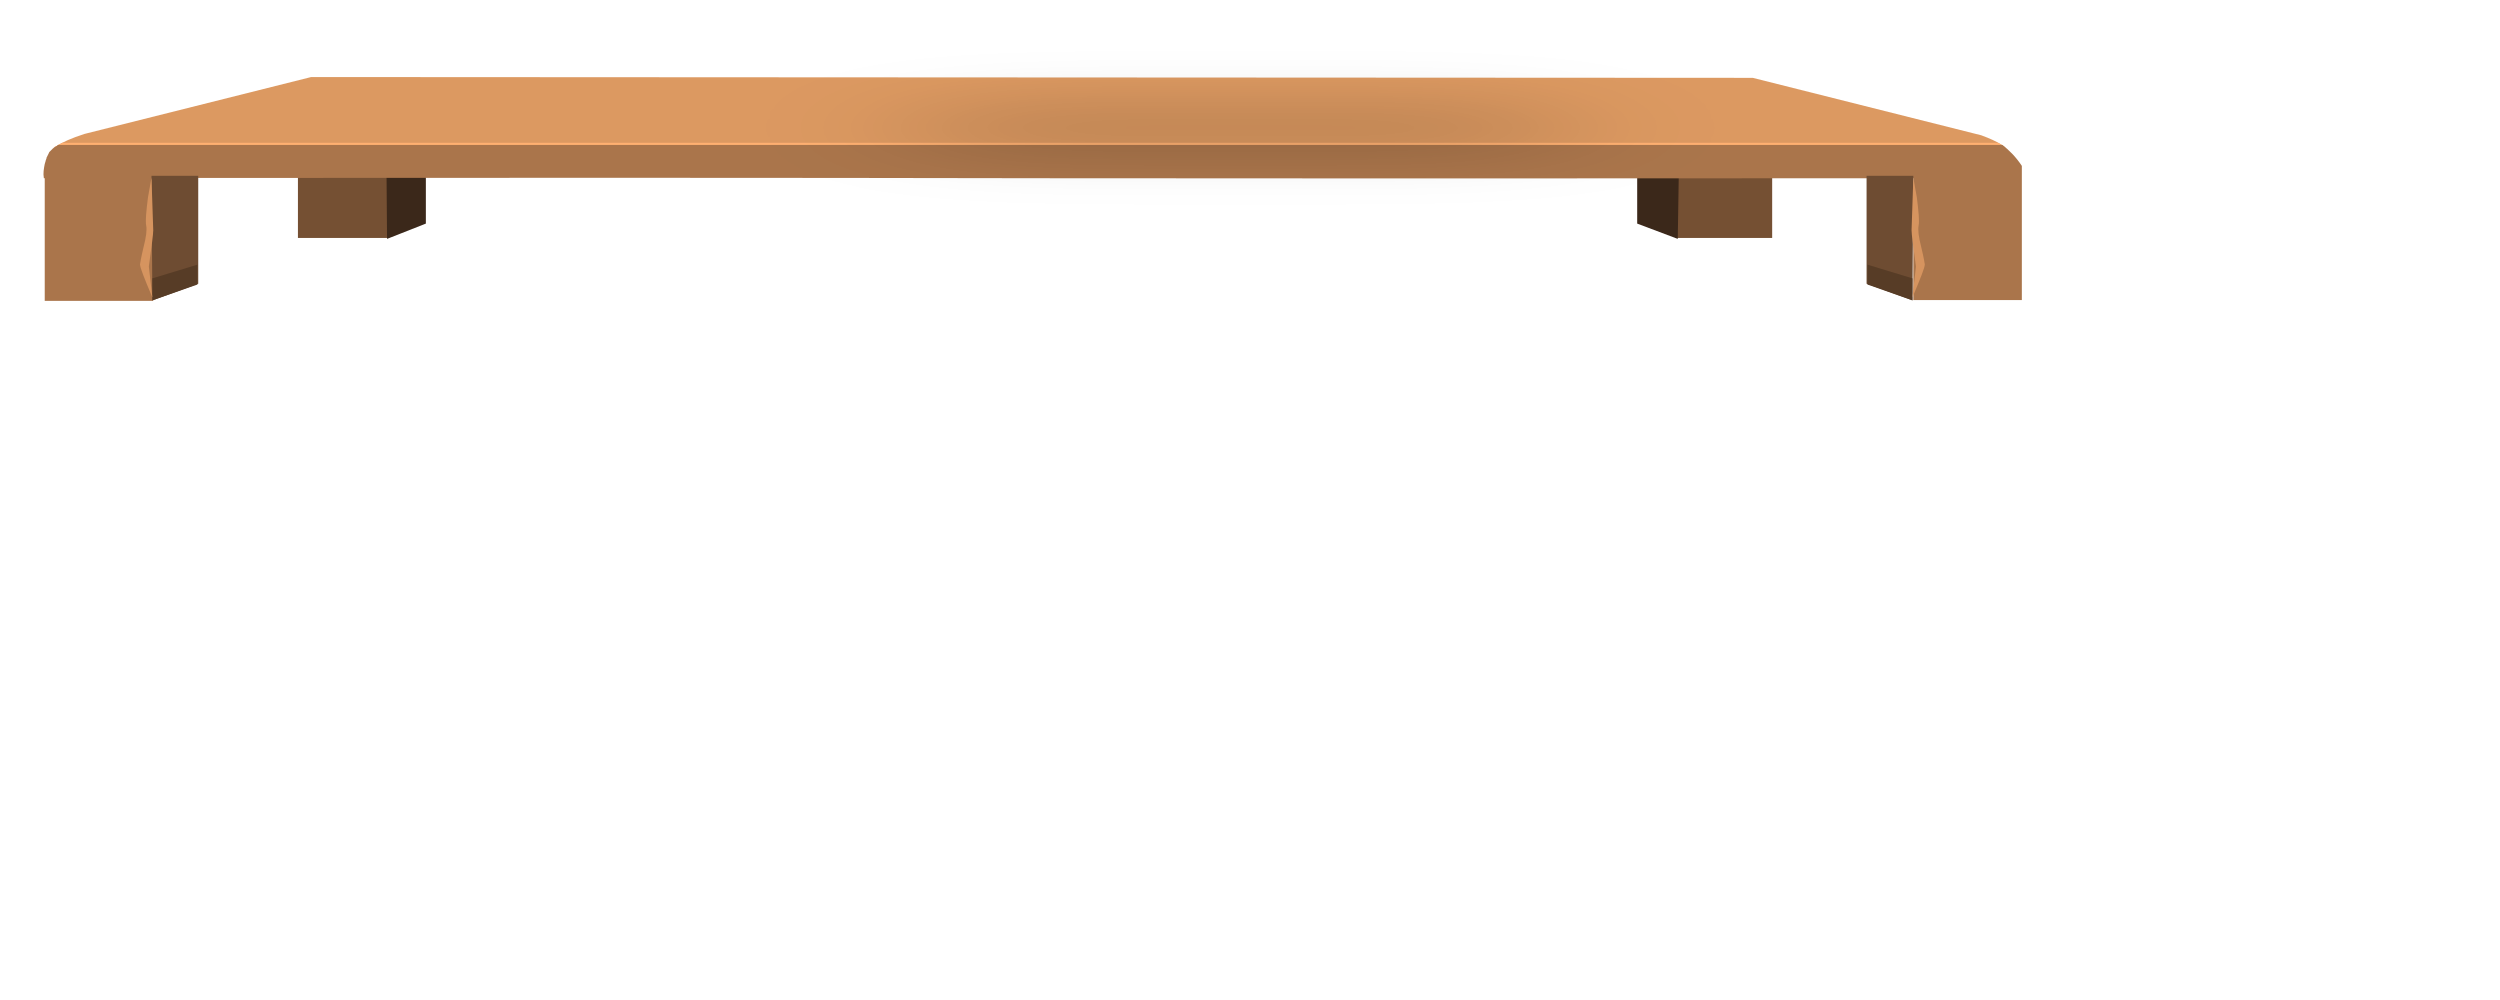
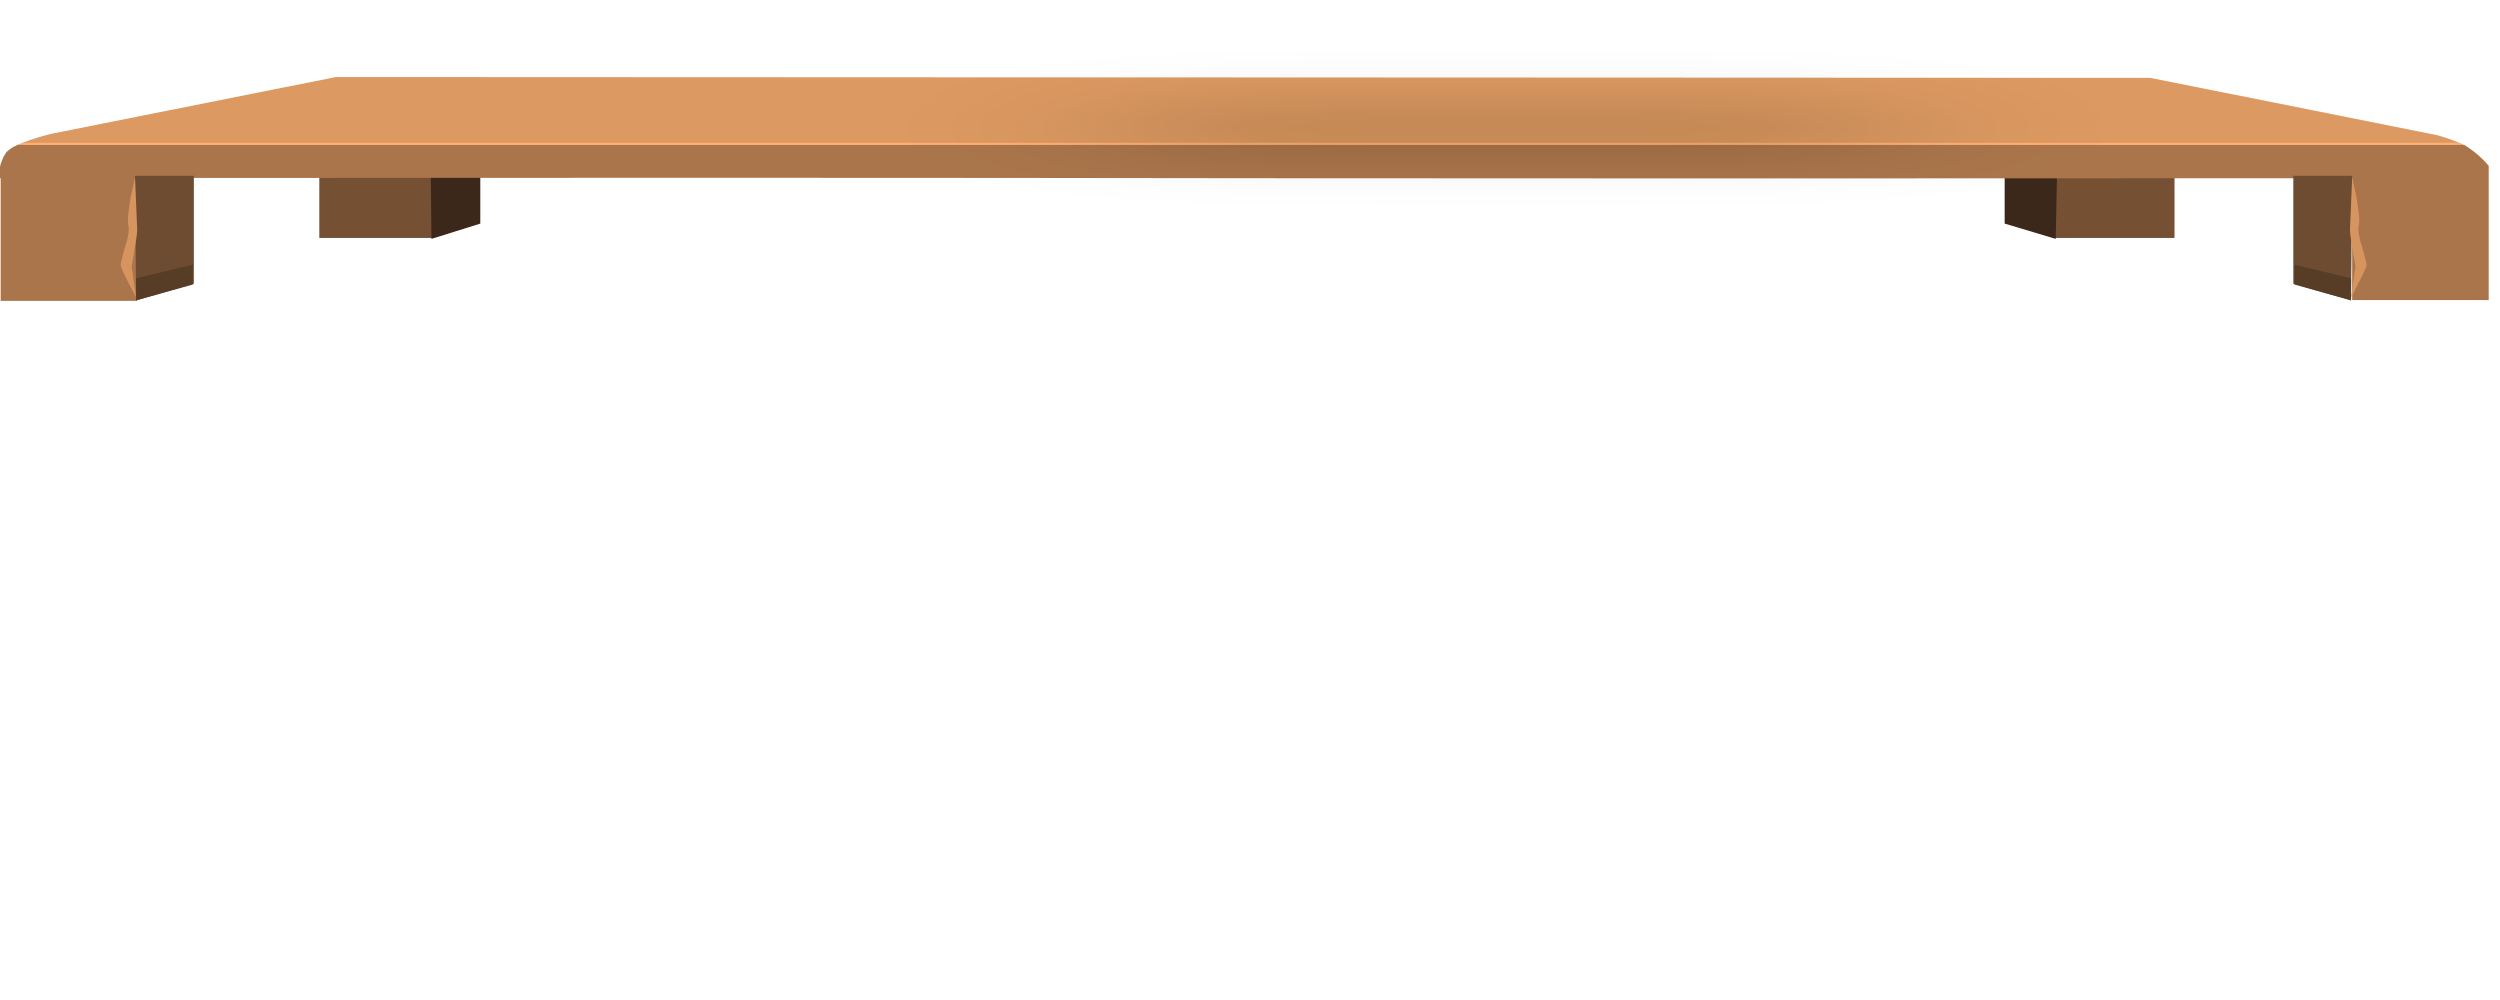
<svg xmlns="http://www.w3.org/2000/svg" width="1000" height="400" version="1.1">
  <defs id="defs3807">
    <filter color-interpolation-filters="sRGB" height="3.26" id="filter4696" width="1.6" x="-0.3" y="-1.13">
      <feGaussianBlur id="feGaussianBlur4698" stdDeviation="12.71" />
    </filter>
  </defs>
  <g class="layer">
-     <g id="layer1" transform="translate(16.3926 29.7068) scale(1 1.10875) translate(-16.3926 -29.7068) translate(15.6489 29.7068) matrix(3.52899 0 0 0.968355 -924.823 -478.336)">
+     <g id="layer1" transform="translate(-1.38473 29.8135) scale(1.02887 1) translate(1.38473 -29.8135) translate(-1 0) matrix(4.31634 0 0 1.07366 -1132.68 -500.648)">
      <g id="g4700">
        <rect fill="#755033" fill-rule="evenodd" height="52.55" id="rect192" width="11" x="447.5" y="502.4" />
        <path d="m448,513.4l-0.2,41.9l-4.6,-5.7l0,-36.2l4.8,0z" fill="#3b281a" fill-rule="evenodd" id="polygon196" />
        <rect fill="#755033" fill-rule="evenodd" height="52.55" id="rect216" width="10.35" x="291.4" y="502.4" />
        <path d="m305.9,549.6l-4.4,5.7l-0.1,-41.9l4.5,0l0,36.2z" fill="#3b281a" fill-rule="evenodd" id="polygon220" />
        <path d="m264.1,520.6c0.6,-1.3 1.6,-2.8 3.1,-4.4l25.7,-21.2l163.4,0.3l25.9,21.4c1,1.2 1.7,2.3 2.2,3.3l0.3,0.6l-220.6,0z" fill="#dc9961" fill-rule="evenodd" id="path236" />
        <path d="m263.7,521.3c0.1,-0.2 0.2,-0.5 0.4,-0.7c0,-0.1 0.2,-0.5 0.6,-1.1l219.4,0l0.9,1.8l-221.3,0z" fill="#ffb071" fill-rule="evenodd" id="path240" />
        <path d="m264.1,520.6l0.1,-0.3l220.4,0c0.7,1.8 1.5,4.3 2.2,7.8l0,50l-12.3,0l0,-45.4c-41.5,0.1 -74.3,0.1 -98.5,0c-30.1,-0.2 -63.8,-0.2 -101,-0.1l0,45.8l-12.3,0l0,-45.7l-0.1,0c-0.1,-1.9 0,-3.6 0.1,-5.3l0.1,-1.1l0,-0.1l0.1,-0.9l0,-0.2l0.3,-2l0,-0.1c0.3,-1 0.5,-1.8 0.9,-2.4z" fill="#aa754b" fill-rule="evenodd" id="path256" />
        <g id="g3895">
          <path d="m280.1,572l-5.2,6.2l-0.1,-46.4l5.3,0l0,40.2z" fill="#6e4c32" fill-rule="evenodd" id="polygon260" />
          <path d="m274.9,578.2l0,-8.2l5.1,-5.1l0,7.4l-5.1,5.9z" fill="#573c26" fill-rule="evenodd" id="polygon264" />
          <path d="m274.8,532.5l0.2,19.6c0,1.6 -0.2,6.1 -0.5,13.5l0.4,11.5c-0.9,-7 -1.4,-11.1 -1.4,-12.3c0,-0.1 0.1,-2.3 0.4,-6.4c0.3,-3.8 0.4,-6.5 0.3,-8.1c-0.1,-1.7 0,-5.1 0.2,-10.4l0.4,-7.4z" fill="#d6945f" fill-rule="evenodd" id="path266" />
        </g>
        <g id="use3900" transform="matrix(-1,0,0,1,749.3,0)">
          <path d="m280.1,572l-5.2,6.2l-0.1,-46.4l5.3,0l0,40.2z" fill="#6e4c32" fill-rule="evenodd" id="path3904" />
          <path d="m274.9,578.2l0,-8.2l5.1,-5.1l0,7.4l-5.1,5.9z" fill="#573c26" fill-rule="evenodd" id="path3906" />
          <path d="m274.8,532.5l0.2,19.6c0,1.6 -0.2,6.1 -0.5,13.5l0.4,11.5c-0.9,-7 -1.4,-11.1 -1.4,-12.3c0,-0.1 0.1,-2.3 0.4,-6.4c0.3,-3.8 0.4,-6.5 0.3,-8.1c-0.1,-1.7 0,-5.1 0.2,-10.4l0.4,-7.4z" fill="#d6945f" fill-rule="evenodd" id="path3908" />
        </g>
        <rect fill="#000000" filter="url(#filter4696)" height="27" id="rect3910" opacity="0.14" ry="13.5" transform="matrix(0.7371,0,0,0.7371,102.7,137.1)" width="101" x="350.4" y="497.7" />
      </g>
    </g>
  </g>
</svg>
